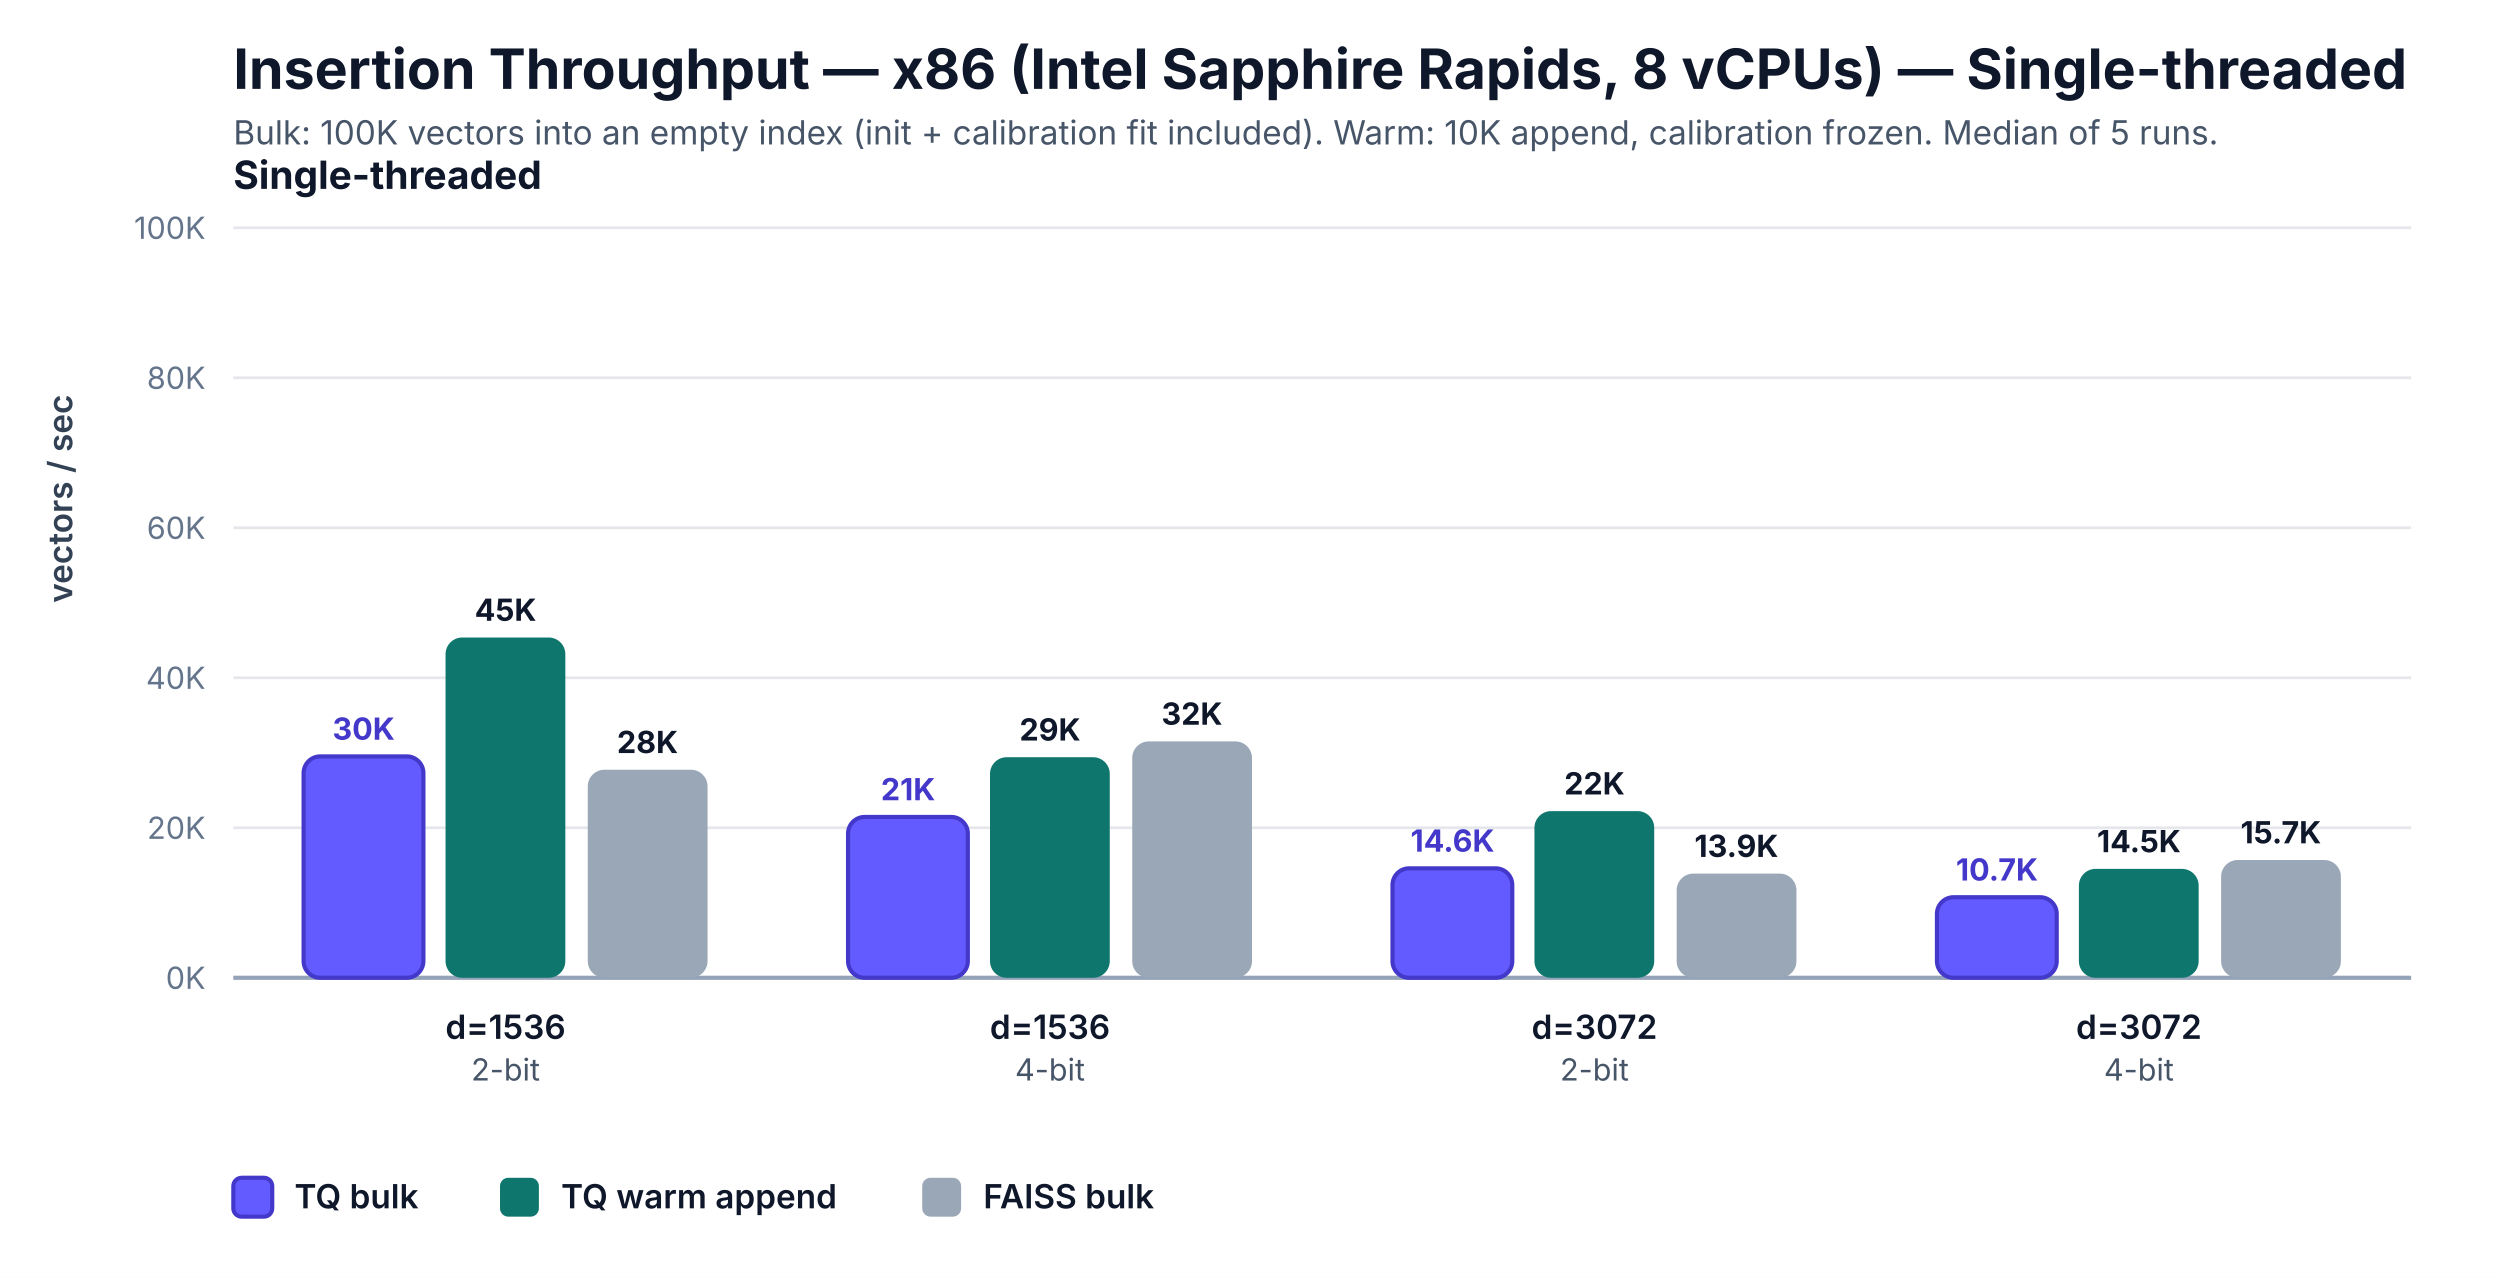
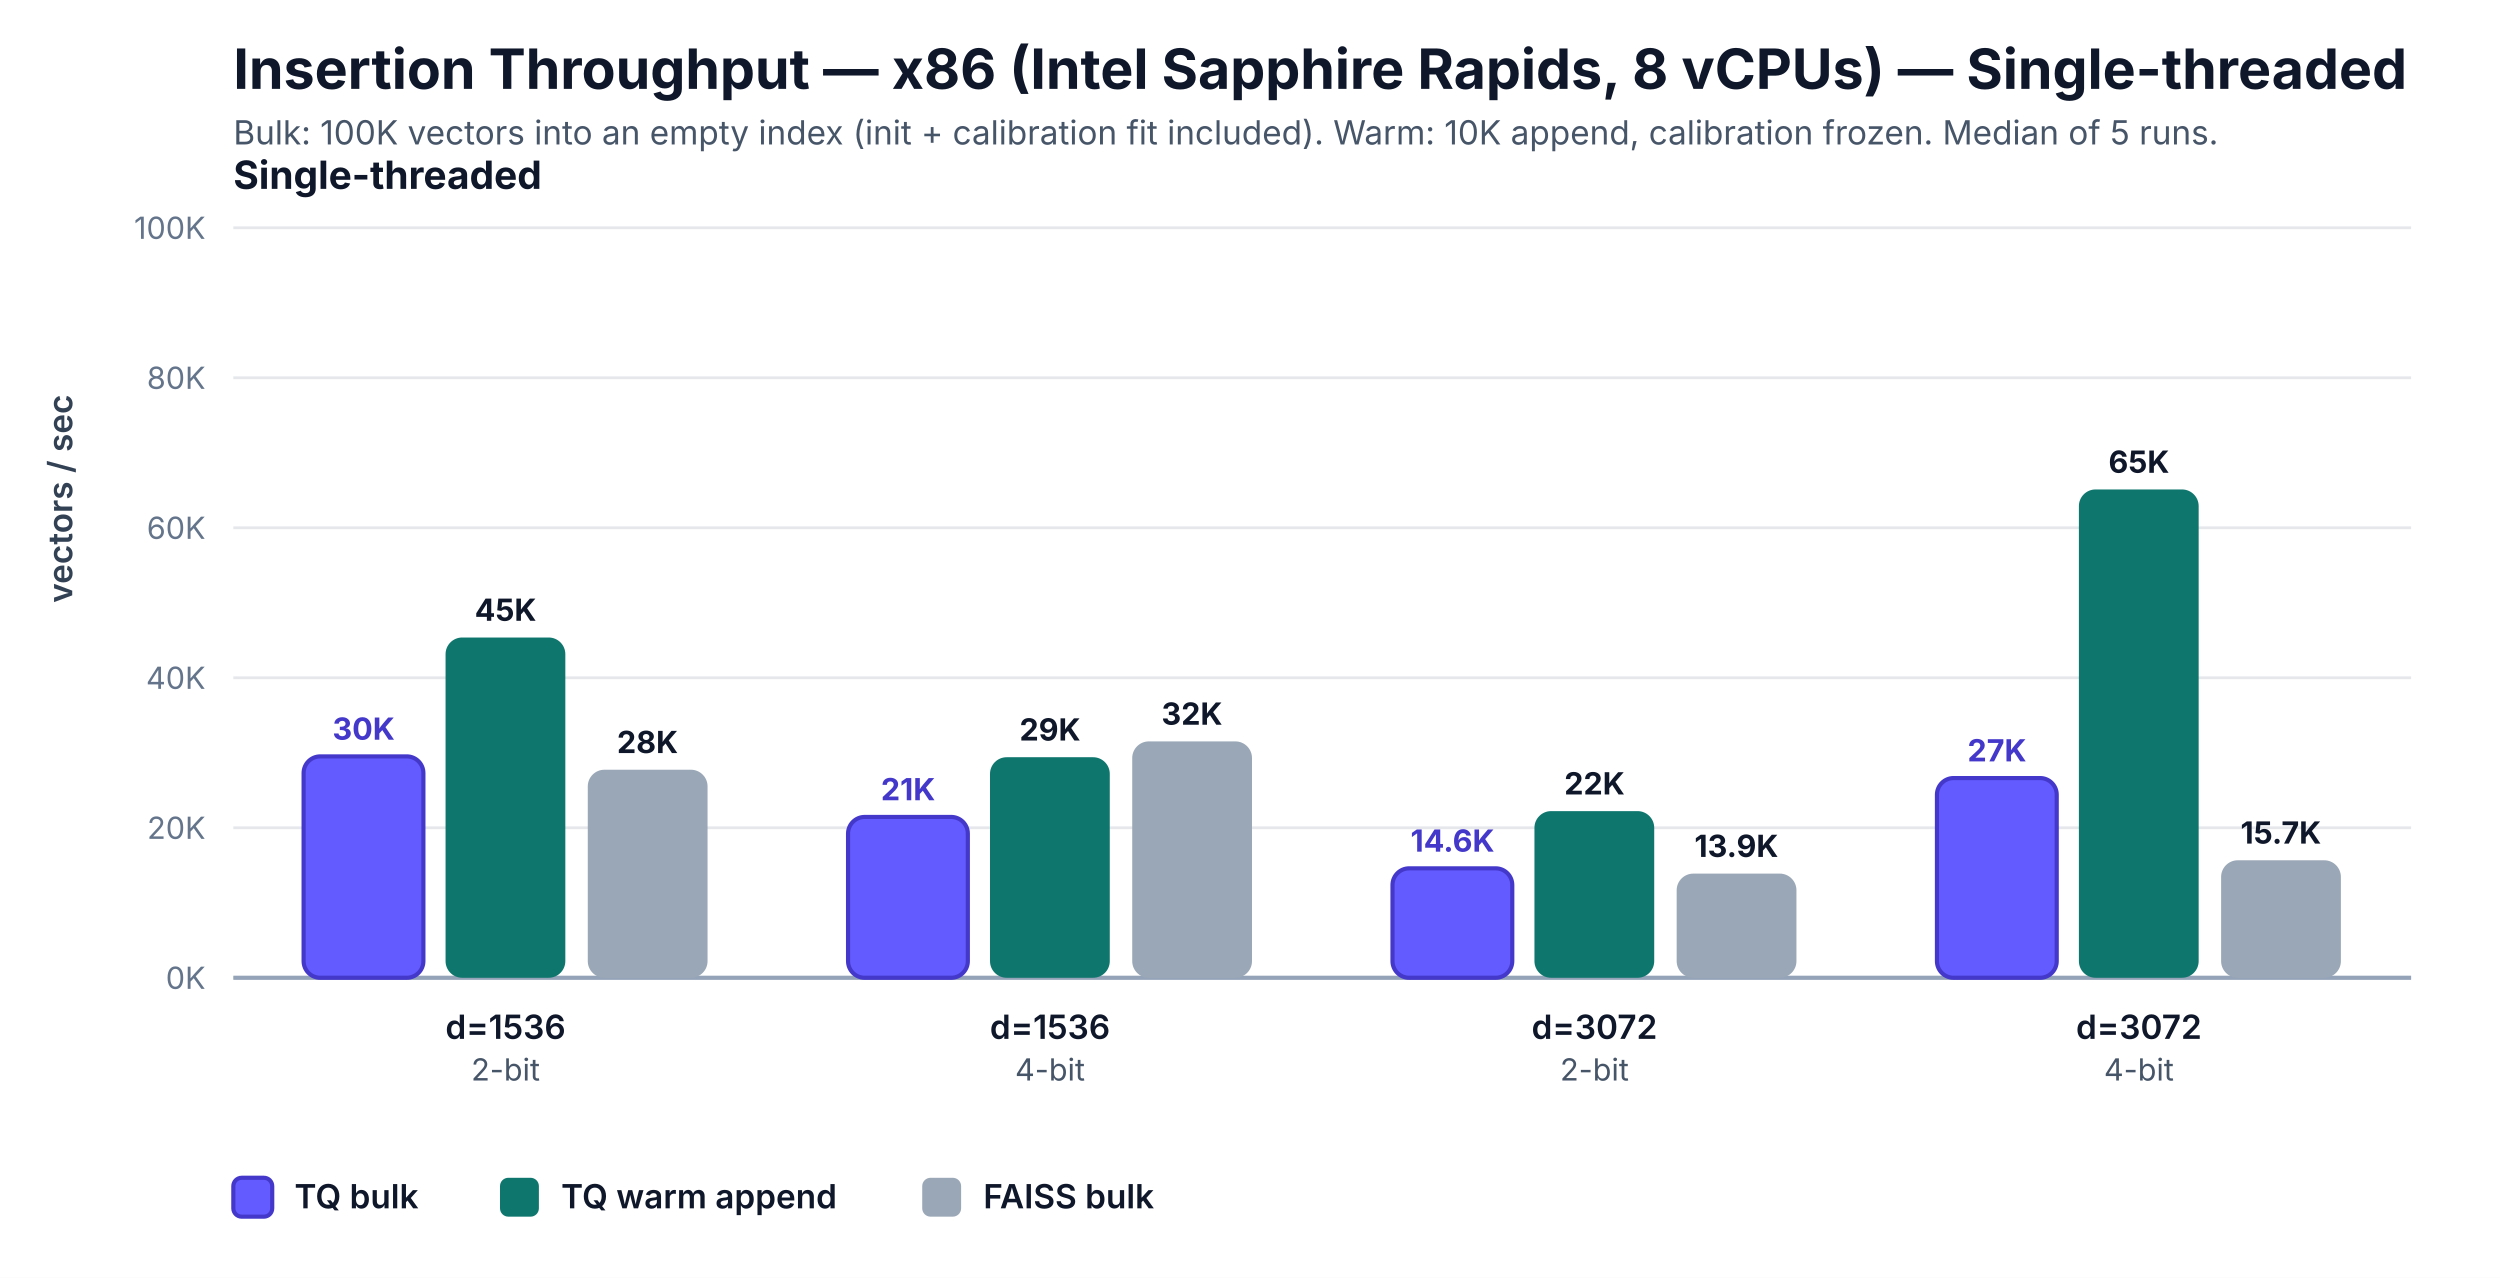
<svg xmlns="http://www.w3.org/2000/svg" width="900" height="460" viewBox="0 0 900 460" role="img" aria-label="Insertion Throughput — x86 (Intel Sapphire Rapids, 8 vCPUs) — Single-threaded">
  <style>
  .title { font: 700 20px -apple-system, BlinkMacSystemFont, "Segoe UI", sans-serif; fill: #0f172a; }
  .subtitle { font: 400 12px -apple-system, BlinkMacSystemFont, "Segoe UI", sans-serif; fill: #475569; }
  .panel { font: 700 14px -apple-system, BlinkMacSystemFont, "Segoe UI", sans-serif; fill: #0f172a; }
  .label { font: 600 12px -apple-system, BlinkMacSystemFont, "Segoe UI", sans-serif; fill: #0f172a; }
  .secondary { font: 400 11px -apple-system, BlinkMacSystemFont, "Segoe UI", sans-serif; fill: #475569; }
  .tick { font: 400 11px -apple-system, BlinkMacSystemFont, "Segoe UI", sans-serif; fill: #64748b; }
  .value { font: 700 11px -apple-system, BlinkMacSystemFont, "Segoe UI", sans-serif; fill: #0f172a; }
  .value-accent { font: 700 11px -apple-system, BlinkMacSystemFont, "Segoe UI", sans-serif; fill: #4338ca; }
  .axis { font: 600 12px -apple-system, BlinkMacSystemFont, "Segoe UI", sans-serif; fill: #334155; }
  .legend { font: 600 12px -apple-system, BlinkMacSystemFont, "Segoe UI", sans-serif; fill: #0f172a; }
</style>
  <rect width="100%" height="100%" fill="#ffffff" />
  <text x="84" y="32" class="title">Insertion Throughput — x86 (Intel Sapphire Rapids, 8 vCPUs) — Single-threaded</text>
  <text x="84" y="52" class="subtitle">Bulk: 100K vectors into an empty index (init + calibration fit included). Warm: 10K append, calibration frozen. Median of 5 runs.</text>
  <line x1="84" y1="352.0" x2="868" y2="352.0" stroke="#e5e7eb" stroke-width="1" />
  <text x="74" y="356.0" text-anchor="end" class="tick">0K</text>
  <line x1="84" y1="298.0" x2="868" y2="298.0" stroke="#e5e7eb" stroke-width="1" />
  <text x="74" y="302.0" text-anchor="end" class="tick">20K</text>
  <line x1="84" y1="244.0" x2="868" y2="244.0" stroke="#e5e7eb" stroke-width="1" />
  <text x="74" y="248.0" text-anchor="end" class="tick">40K</text>
  <line x1="84" y1="190.0" x2="868" y2="190.0" stroke="#e5e7eb" stroke-width="1" />
  <text x="74" y="194.0" text-anchor="end" class="tick">60K</text>
  <line x1="84" y1="136.0" x2="868" y2="136.0" stroke="#e5e7eb" stroke-width="1" />
  <text x="74" y="140.0" text-anchor="end" class="tick">80K</text>
  <line x1="84" y1="82.0" x2="868" y2="82.0" stroke="#e5e7eb" stroke-width="1" />
  <text x="74" y="86.0" text-anchor="end" class="tick">100K</text>
  <line x1="84" y1="352.0" x2="868" y2="352.0" stroke="#94a3b8" stroke-width="1.5" />
  <text x="84" y="68" class="panel">Single-threaded</text>
  <rect x="109.3" y="272.3" width="43.12" height="79.7" rx="6" fill="#635bff" stroke="#4338ca" stroke-width="1.5" />
  <text x="130.9" y="266.3" text-anchor="middle" class="value-accent">30K</text>
  <rect x="160.4" y="229.5" width="43.12" height="122.5" rx="6" fill="#0f766e" />
  <text x="182.0" y="223.5" text-anchor="middle" class="value">45K</text>
  <rect x="211.6" y="277.1" width="43.12" height="74.9" rx="6" fill="#9aa7b6" />
  <text x="233.1" y="271.1" text-anchor="middle" class="value">28K</text>
  <text x="182.0" y="374" text-anchor="middle" class="label">d=1536</text>
  <text x="182.0" y="389" text-anchor="middle" class="secondary">2-bit</text>
  <rect x="305.3" y="294.1" width="43.12" height="57.9" rx="6" fill="#635bff" stroke="#4338ca" stroke-width="1.5" />
  <text x="326.9" y="288.1" text-anchor="middle" class="value-accent">21K</text>
  <rect x="356.4" y="272.6" width="43.12" height="79.4" rx="6" fill="#0f766e" />
  <text x="378.0" y="266.6" text-anchor="middle" class="value">29K</text>
  <rect x="407.6" y="266.9" width="43.12" height="85.1" rx="6" fill="#9aa7b6" />
  <text x="429.1" y="260.9" text-anchor="middle" class="value">32K</text>
  <text x="378.0" y="374" text-anchor="middle" class="label">d=1536</text>
  <text x="378.0" y="389" text-anchor="middle" class="secondary">4-bit</text>
  <rect x="501.3" y="312.6" width="43.12" height="39.4" rx="6" fill="#635bff" stroke="#4338ca" stroke-width="1.5" />
  <text x="522.9" y="306.6" text-anchor="middle" class="value-accent">14.6K</text>
  <rect x="552.4" y="292.0" width="43.12" height="60.0" rx="6" fill="#0f766e" />
  <text x="574.0" y="286.0" text-anchor="middle" class="value">22K</text>
  <rect x="603.6" y="314.5" width="43.12" height="37.5" rx="6" fill="#9aa7b6" />
  <text x="625.1" y="308.5" text-anchor="middle" class="value">13.9K</text>
  <text x="574.0" y="374" text-anchor="middle" class="label">d=3072</text>
  <text x="574.0" y="389" text-anchor="middle" class="secondary">2-bit</text>
-   <rect x="697.3" y="323.0" width="43.12" height="29.0" rx="6" fill="#635bff" stroke="#4338ca" stroke-width="1.5" />
-   <text x="718.9" y="317.0" text-anchor="middle" class="value-accent">10.7K</text>
-   <rect x="748.4" y="312.8" width="43.12" height="39.2" rx="6" fill="#0f766e" />
-   <text x="770.0" y="306.8" text-anchor="middle" class="value">14.5K</text>
-   <rect x="799.6" y="309.6" width="43.12" height="42.4" rx="6" fill="#9aa7b6" />
-   <text x="821.1" y="303.6" text-anchor="middle" class="value">15.7K</text>
+   <rect x="697.3" y="280.1" width="43.12" height="71.9" rx="6" fill="#635bff" stroke="#4338ca" stroke-width="1.5" />
+   <text x="718.9" y="274.1" text-anchor="middle" class="value-accent">27K</text>
+   <rect x="748.4" y="176.2" width="43.12" height="175.8" rx="6" fill="#0f766e" />
+   <text x="770.0" y="170.2" text-anchor="middle" class="value">65K</text>
+   <rect x="799.6" y="309.7" width="43.12" height="42.3" rx="6" fill="#9aa7b6" />
+   <text x="821.1" y="303.7" text-anchor="middle" class="value">15.7K</text>
  <text x="770.0" y="374" text-anchor="middle" class="label">d=3072</text>
  <text x="770.0" y="389" text-anchor="middle" class="secondary">4-bit</text>
  <text x="26" y="217.0" transform="rotate(-90, 26, 217.0)" class="axis">vectors / sec</text>
  <rect x="84" y="424" width="14" height="14" rx="3" fill="#635bff" stroke="#4338ca" stroke-width="1.5" />
  <text x="106" y="435" class="legend">TQ bulk</text>
  <rect x="180" y="424" width="14" height="14" rx="3" fill="#0f766e" />
  <text x="202" y="435" class="legend">TQ warm append</text>
  <rect x="332" y="424" width="14" height="14" rx="3" fill="#9aa7b6" />
  <text x="354" y="435" class="legend">FAISS bulk</text>
</svg>
